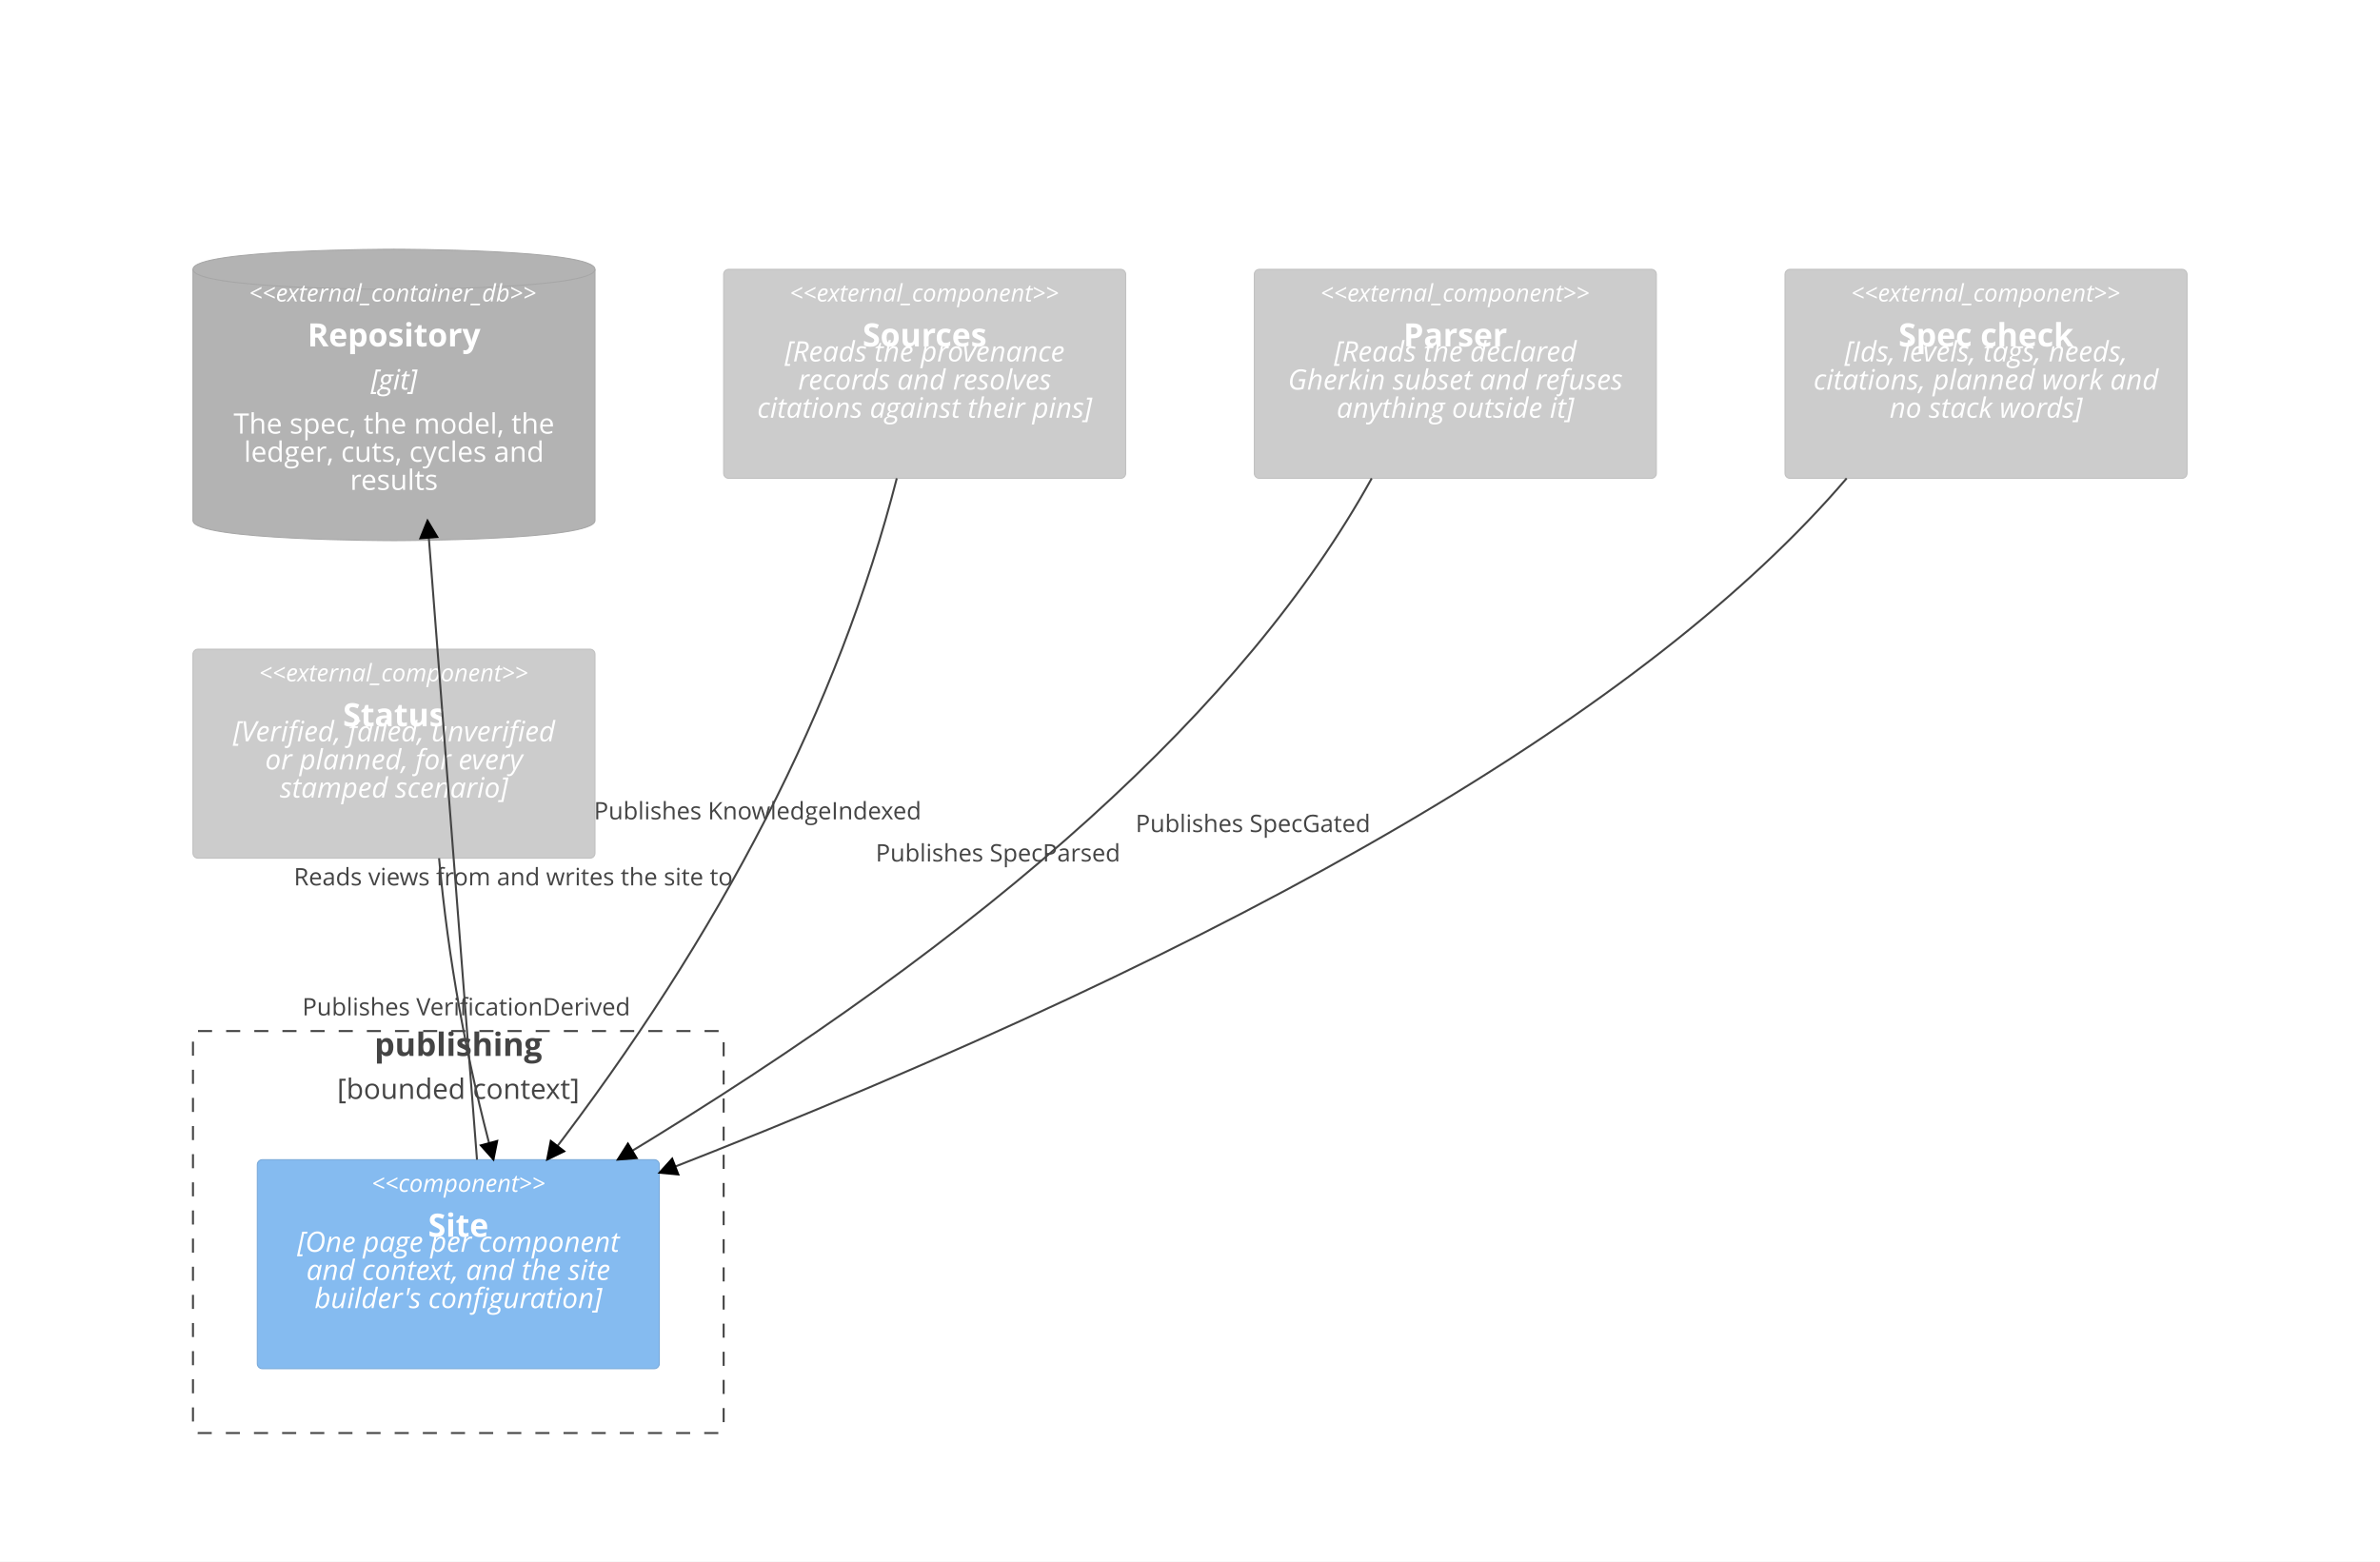
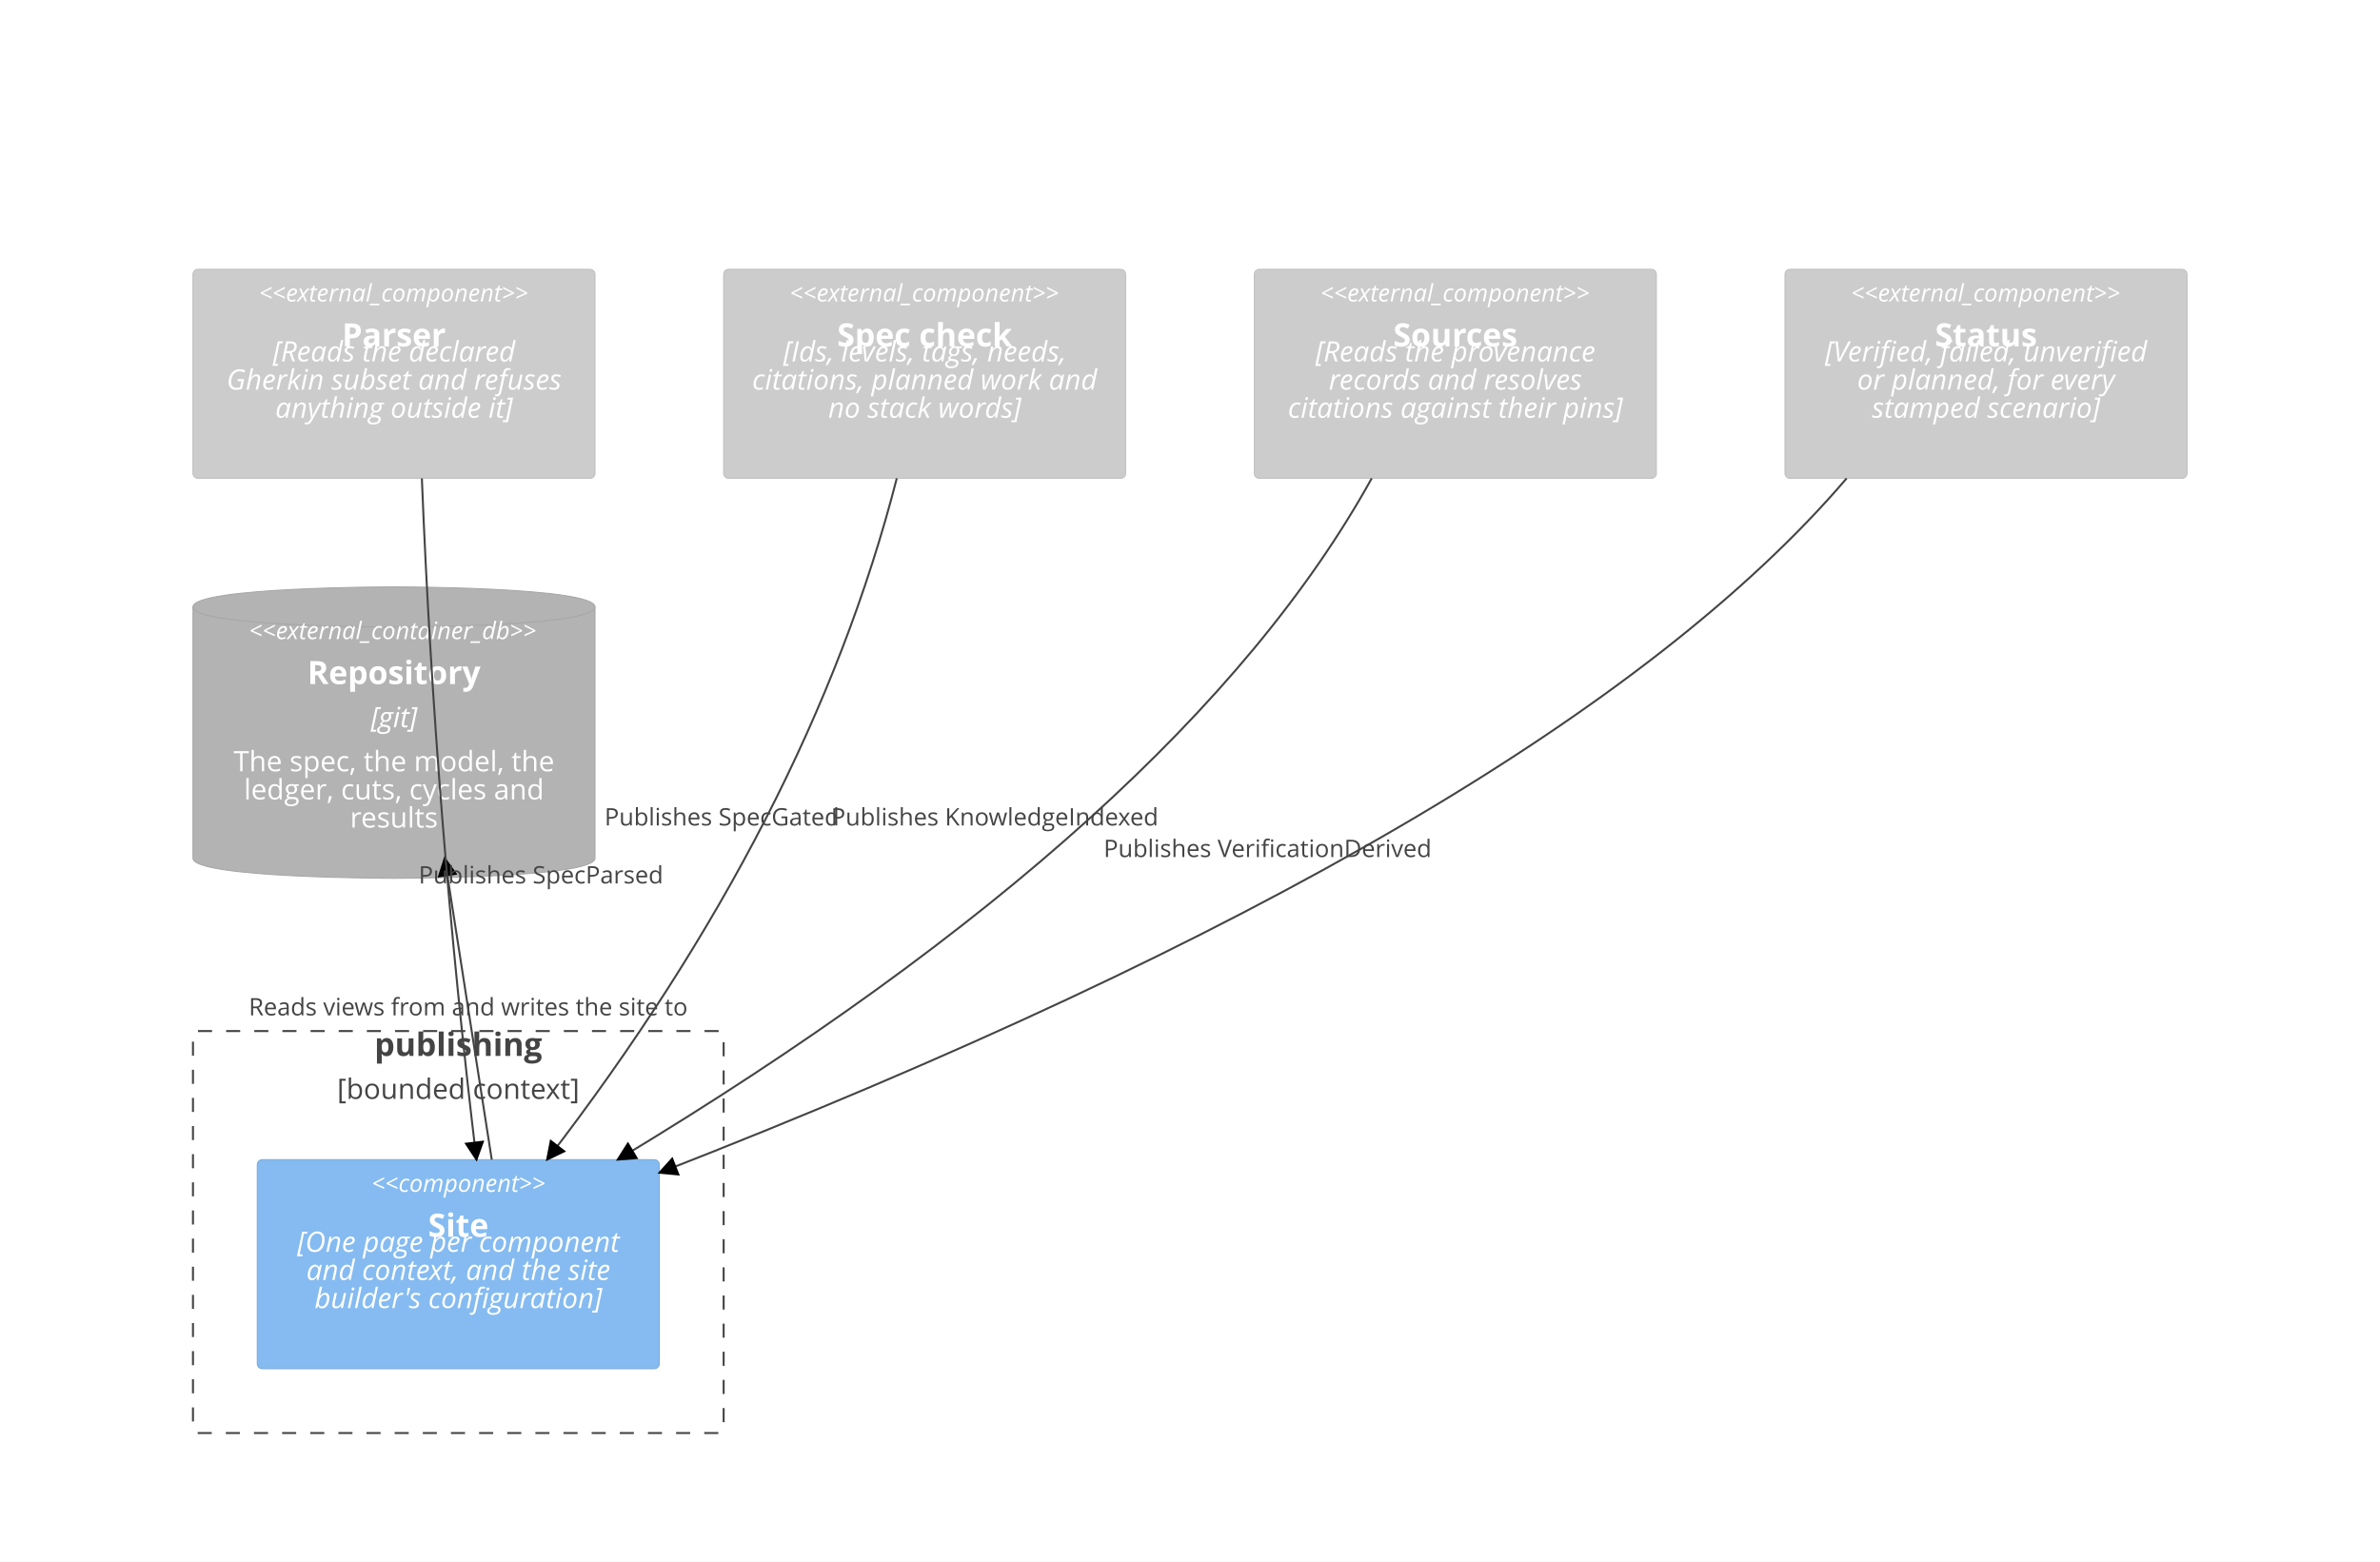
<svg xmlns="http://www.w3.org/2000/svg" width="100%" viewBox="0 -8 1184 777" style="max-width: 1184.000px;">
  <rect x="0" y="-8" width="1184" height="777" fill="#FFFFFF" />
  <defs>
    <symbol id="computer" width="24" height="24">
      <path transform="scale(.5)" d="M2 2v13h20v-13h-20zm18 11h-16v-9h16v9zm-10.228 6l.466-1h3.524l.467 1h-4.457zm14.228 3h-24l2-6h2.104l-1.33 4h18.45l-1.297-4h2.073l2 6zm-5-10h-14v-7h14v7z" />
    </symbol>
  </defs>
  <defs>
    <symbol id="database" fill-rule="evenodd" clip-rule="evenodd">
      <path transform="scale(.5)" d="M12.258.001l.256.004.255.005.253.008.251.01.249.012.247.015.246.016.242.019.241.02.239.023.236.024.233.027.231.028.229.031.225.032.223.034.22.036.217.038.214.04.211.041.208.043.205.045.201.046.198.048.194.05.191.051.187.053.183.054.18.056.175.057.172.059.168.06.163.061.16.063.155.064.15.066.074.033.073.033.071.034.07.034.069.035.068.035.067.035.066.035.064.036.064.036.062.036.06.036.06.037.058.037.058.037.055.038.055.038.053.038.052.038.051.039.05.039.048.039.047.039.045.04.044.04.043.04.041.04.04.041.039.041.037.041.036.041.034.041.033.042.032.042.03.042.029.042.027.042.026.043.024.043.023.043.021.043.02.043.018.044.017.043.015.044.013.044.012.044.011.045.009.044.007.045.006.045.004.045.002.045.001.045v17l-.001.045-.002.045-.004.045-.006.045-.007.045-.009.044-.011.045-.012.044-.013.044-.015.044-.017.043-.018.044-.02.043-.021.043-.023.043-.024.043-.026.043-.027.042-.029.042-.03.042-.032.042-.033.042-.034.041-.036.041-.037.041-.039.041-.04.041-.041.04-.043.04-.044.04-.045.04-.047.039-.048.039-.05.039-.051.039-.052.038-.053.038-.055.038-.055.038-.058.037-.058.037-.06.037-.06.036-.062.036-.064.036-.064.036-.066.035-.067.035-.068.035-.069.035-.07.034-.071.034-.073.033-.074.033-.15.066-.155.064-.16.063-.163.061-.168.06-.172.059-.175.057-.18.056-.183.054-.187.053-.191.051-.194.05-.198.048-.201.046-.205.045-.208.043-.211.041-.214.04-.217.038-.22.036-.223.034-.225.032-.229.031-.231.028-.233.027-.236.024-.239.023-.241.02-.242.019-.246.016-.247.015-.249.012-.251.01-.253.008-.255.005-.256.004-.258.001-.258-.001-.256-.004-.255-.005-.253-.008-.251-.01-.249-.012-.247-.015-.245-.016-.243-.019-.241-.02-.238-.023-.236-.024-.234-.027-.231-.028-.228-.031-.226-.032-.223-.034-.22-.036-.217-.038-.214-.04-.211-.041-.208-.043-.204-.045-.201-.046-.198-.048-.195-.05-.19-.051-.187-.053-.184-.054-.179-.056-.176-.057-.172-.059-.167-.06-.164-.061-.159-.063-.155-.064-.151-.066-.074-.033-.072-.033-.072-.034-.07-.034-.069-.035-.068-.035-.067-.035-.066-.035-.064-.036-.063-.036-.062-.036-.061-.036-.06-.037-.058-.037-.057-.037-.056-.038-.055-.038-.053-.038-.052-.038-.051-.039-.049-.039-.049-.039-.046-.039-.046-.04-.044-.04-.043-.04-.041-.04-.04-.041-.039-.041-.037-.041-.036-.041-.034-.041-.033-.042-.032-.042-.03-.042-.029-.042-.027-.042-.026-.043-.024-.043-.023-.043-.021-.043-.02-.043-.018-.044-.017-.043-.015-.044-.013-.044-.012-.044-.011-.045-.009-.044-.007-.045-.006-.045-.004-.045-.002-.045-.001-.045v-17l.001-.045.002-.045.004-.045.006-.045.007-.045.009-.044.011-.045.012-.044.013-.044.015-.044.017-.043.018-.044.02-.043.021-.043.023-.043.024-.043.026-.043.027-.042.029-.042.03-.042.032-.042.033-.042.034-.041.036-.041.037-.041.039-.041.04-.041.041-.04.043-.04.044-.04.046-.04.046-.039.049-.039.049-.039.051-.039.052-.038.053-.038.055-.038.056-.038.057-.037.058-.037.06-.037.061-.036.062-.036.063-.036.064-.036.066-.035.067-.035.068-.035.069-.035.07-.034.072-.034.072-.033.074-.033.151-.066.155-.064.159-.063.164-.061.167-.06.172-.059.176-.057.179-.056.184-.054.187-.053.19-.051.195-.05.198-.048.201-.046.204-.045.208-.043.211-.041.214-.04.217-.038.22-.036.223-.034.226-.032.228-.031.231-.028.234-.027.236-.024.238-.023.241-.02.243-.019.245-.016.247-.015.249-.012.251-.01.253-.008.255-.005.256-.004.258-.001.258.001z" />
    </symbol>
  </defs>
  <defs>
    <symbol id="clock" width="24" height="24">
      <path transform="scale(.5)" d="M12 2c5.514 0 10 4.486 10 10s-4.486 10-10 10-10-4.486-10-10 4.486-10 10-10zm0-2c-6.627 0-12 5.373-12 12s5.373 12 12 12 12-5.373 12-12-5.373-12-12-12zm5.848 12.459c.202.038.202.333.001.372-1.907.361-6.045 1.111-6.547 1.111-.719 0-1.301-.582-1.301-1.301 0-.512.77-5.447 1.125-7.445.034-.192.312-.181.343.014l.985 6.238 5.394 1.011z" />
    </symbol>
  </defs>
  <g class="person-man">
-     <path fill="#B3B3B3" stroke-width="0.5" stroke="#A6A6A6" d="M96,126c0,-10 100,-10 100,-10c0,0 100,0 100,10l0,125c0,10 -100,10 -100,10c0,0 -100,0 -100,-10l0,-125" />
-     <path fill="none" stroke-width="0.5" stroke="#A6A6A6" d="M96,126c0,10 100,10 100,10c0,0 100,0 100,-10" />
-     <text fill="#FFFFFF" font-family="Open Sans,sans-serif" font-size="12" font-style="italic" lengthAdjust="spacing" textLength="143" x="124" y="142">&lt;&lt;external_container_db&gt;&gt;</text>
+     <rect x="96" y="126" fill="#CCCCCC" stroke="#BFBFBF" width="200" height="104" rx="2.5" ry="2.5" stroke-width="0.5" />
+     <text fill="#FFFFFF" font-family="Open Sans,sans-serif" font-size="12" font-style="italic" lengthAdjust="spacing" textLength="133" x="129" y="142">&lt;&lt;external_component&gt;&gt;</text>
    <text x="196.00" y="160.00" dominant-baseline="middle" fill="#FFFFFF" style="text-anchor: middle; font-size: 16px; font-weight: bold; font-family: Open Sans,sans-serif">
-       <tspan dy="0.00" alignment-baseline="mathematical">Repository</tspan>
+       <tspan dy="0.00" alignment-baseline="mathematical">Parser</tspan>
    </text>
    <text x="196.00" y="182.00" dominant-baseline="middle" fill="#FFFFFF" style="text-anchor: middle; font-size: 14px; font-weight: normal; font-family: Open Sans,sans-serif" font-style="italic">
-       <tspan dy="0.00" alignment-baseline="mathematical">[git]</tspan>
+       <tspan dy="-14.00" alignment-baseline="mathematical">[Reads the declared</tspan>
    </text>
-     <text x="196.00" y="218.00" dominant-baseline="middle" fill="#FFFFFF" style="text-anchor: middle; font-size: 14px; font-weight: normal; font-family: Open Sans,sans-serif">
-       <tspan dy="-14.00" alignment-baseline="mathematical">The spec, the model, the</tspan>
+     <text x="196.00" y="182.00" dominant-baseline="middle" fill="#FFFFFF" style="text-anchor: middle; font-size: 14px; font-weight: normal; font-family: Open Sans,sans-serif" font-style="italic">
+       <tspan dy="0.00" alignment-baseline="mathematical">Gherkin subset and refuses</tspan>
    </text>
-     <text x="196.00" y="218.00" dominant-baseline="middle" fill="#FFFFFF" style="text-anchor: middle; font-size: 14px; font-weight: normal; font-family: Open Sans,sans-serif">
-       <tspan dy="0.00" alignment-baseline="mathematical">ledger, cuts, cycles and</tspan>
-     </text>
-     <text x="196.00" y="218.00" dominant-baseline="middle" fill="#FFFFFF" style="text-anchor: middle; font-size: 14px; font-weight: normal; font-family: Open Sans,sans-serif">
-       <tspan dy="14.00" alignment-baseline="mathematical">results</tspan>
+     <text x="196.00" y="182.00" dominant-baseline="middle" fill="#FFFFFF" style="text-anchor: middle; font-size: 14px; font-weight: normal; font-family: Open Sans,sans-serif" font-style="italic">
+       <tspan dy="14.00" alignment-baseline="mathematical">anything outside it]</tspan>
    </text>
  </g>
  <g class="person-man">
    <rect x="360" y="126" fill="#CCCCCC" stroke="#BFBFBF" width="200" height="104" rx="2.5" ry="2.5" stroke-width="0.5" />
    <text fill="#FFFFFF" font-family="Open Sans,sans-serif" font-size="12" font-style="italic" lengthAdjust="spacing" textLength="133" x="393" y="142">&lt;&lt;external_component&gt;&gt;</text>
    <text x="460.00" y="160.00" dominant-baseline="middle" fill="#FFFFFF" style="text-anchor: middle; font-size: 16px; font-weight: bold; font-family: Open Sans,sans-serif">
-       <tspan dy="0.00" alignment-baseline="mathematical">Sources</tspan>
+       <tspan dy="0.00" alignment-baseline="mathematical">Spec check</tspan>
    </text>
    <text x="460.00" y="182.00" dominant-baseline="middle" fill="#FFFFFF" style="text-anchor: middle; font-size: 14px; font-weight: normal; font-family: Open Sans,sans-serif" font-style="italic">
-       <tspan dy="-14.00" alignment-baseline="mathematical">[Reads the provenance</tspan>
+       <tspan dy="-14.00" alignment-baseline="mathematical">[Ids, levels, tags, needs,</tspan>
    </text>
    <text x="460.00" y="182.00" dominant-baseline="middle" fill="#FFFFFF" style="text-anchor: middle; font-size: 14px; font-weight: normal; font-family: Open Sans,sans-serif" font-style="italic">
-       <tspan dy="0.00" alignment-baseline="mathematical">records and resolves</tspan>
+       <tspan dy="0.00" alignment-baseline="mathematical">citations, planned work and</tspan>
    </text>
    <text x="460.00" y="182.00" dominant-baseline="middle" fill="#FFFFFF" style="text-anchor: middle; font-size: 14px; font-weight: normal; font-family: Open Sans,sans-serif" font-style="italic">
-       <tspan dy="14.00" alignment-baseline="mathematical">citations against their pins]</tspan>
+       <tspan dy="14.00" alignment-baseline="mathematical">no stack words]</tspan>
    </text>
  </g>
  <g class="person-man">
    <rect x="624" y="126" fill="#CCCCCC" stroke="#BFBFBF" width="200" height="104" rx="2.5" ry="2.5" stroke-width="0.5" />
    <text fill="#FFFFFF" font-family="Open Sans,sans-serif" font-size="12" font-style="italic" lengthAdjust="spacing" textLength="133" x="657" y="142">&lt;&lt;external_component&gt;&gt;</text>
    <text x="724.00" y="160.00" dominant-baseline="middle" fill="#FFFFFF" style="text-anchor: middle; font-size: 16px; font-weight: bold; font-family: Open Sans,sans-serif">
-       <tspan dy="0.00" alignment-baseline="mathematical">Parser</tspan>
+       <tspan dy="0.00" alignment-baseline="mathematical">Sources</tspan>
    </text>
    <text x="724.00" y="182.00" dominant-baseline="middle" fill="#FFFFFF" style="text-anchor: middle; font-size: 14px; font-weight: normal; font-family: Open Sans,sans-serif" font-style="italic">
-       <tspan dy="-14.00" alignment-baseline="mathematical">[Reads the declared</tspan>
+       <tspan dy="-14.00" alignment-baseline="mathematical">[Reads the provenance</tspan>
    </text>
    <text x="724.00" y="182.00" dominant-baseline="middle" fill="#FFFFFF" style="text-anchor: middle; font-size: 14px; font-weight: normal; font-family: Open Sans,sans-serif" font-style="italic">
-       <tspan dy="0.00" alignment-baseline="mathematical">Gherkin subset and refuses</tspan>
+       <tspan dy="0.00" alignment-baseline="mathematical">records and resolves</tspan>
    </text>
    <text x="724.00" y="182.00" dominant-baseline="middle" fill="#FFFFFF" style="text-anchor: middle; font-size: 14px; font-weight: normal; font-family: Open Sans,sans-serif" font-style="italic">
-       <tspan dy="14.00" alignment-baseline="mathematical">anything outside it]</tspan>
+       <tspan dy="14.00" alignment-baseline="mathematical">citations against their pins]</tspan>
    </text>
  </g>
  <g class="person-man">
    <rect x="888" y="126" fill="#CCCCCC" stroke="#BFBFBF" width="200" height="104" rx="2.5" ry="2.5" stroke-width="0.5" />
    <text fill="#FFFFFF" font-family="Open Sans,sans-serif" font-size="12" font-style="italic" lengthAdjust="spacing" textLength="133" x="921" y="142">&lt;&lt;external_component&gt;&gt;</text>
    <text x="988.00" y="160.00" dominant-baseline="middle" fill="#FFFFFF" style="text-anchor: middle; font-size: 16px; font-weight: bold; font-family: Open Sans,sans-serif">
-       <tspan dy="0.00" alignment-baseline="mathematical">Spec check</tspan>
+       <tspan dy="0.00" alignment-baseline="mathematical">Status</tspan>
    </text>
    <text x="988.00" y="182.00" dominant-baseline="middle" fill="#FFFFFF" style="text-anchor: middle; font-size: 14px; font-weight: normal; font-family: Open Sans,sans-serif" font-style="italic">
-       <tspan dy="-14.00" alignment-baseline="mathematical">[Ids, levels, tags, needs,</tspan>
+       <tspan dy="-14.00" alignment-baseline="mathematical">[Verified, failed, unverified</tspan>
    </text>
    <text x="988.00" y="182.00" dominant-baseline="middle" fill="#FFFFFF" style="text-anchor: middle; font-size: 14px; font-weight: normal; font-family: Open Sans,sans-serif" font-style="italic">
-       <tspan dy="0.00" alignment-baseline="mathematical">citations, planned work and</tspan>
+       <tspan dy="0.00" alignment-baseline="mathematical">or planned, for every</tspan>
    </text>
    <text x="988.00" y="182.00" dominant-baseline="middle" fill="#FFFFFF" style="text-anchor: middle; font-size: 14px; font-weight: normal; font-family: Open Sans,sans-serif" font-style="italic">
-       <tspan dy="14.00" alignment-baseline="mathematical">no stack words]</tspan>
+       <tspan dy="14.00" alignment-baseline="mathematical">stamped scenario]</tspan>
    </text>
  </g>
  <g class="person-man">
-     <rect x="96" y="315" fill="#CCCCCC" stroke="#BFBFBF" width="200" height="104" rx="2.5" ry="2.5" stroke-width="0.5" />
-     <text fill="#FFFFFF" font-family="Open Sans,sans-serif" font-size="12" font-style="italic" lengthAdjust="spacing" textLength="133" x="129" y="331">&lt;&lt;external_component&gt;&gt;</text>
-     <text x="196.00" y="349.00" dominant-baseline="middle" fill="#FFFFFF" style="text-anchor: middle; font-size: 16px; font-weight: bold; font-family: Open Sans,sans-serif">
-       <tspan dy="0.00" alignment-baseline="mathematical">Status</tspan>
+     <path fill="#B3B3B3" stroke-width="0.5" stroke="#A6A6A6" d="M96,294c0,-10 100,-10 100,-10c0,0 100,0 100,10l0,125c0,10 -100,10 -100,10c0,0 -100,0 -100,-10l0,-125" />
+     <path fill="none" stroke-width="0.5" stroke="#A6A6A6" d="M96,294c0,10 100,10 100,10c0,0 100,0 100,-10" />
+     <text fill="#FFFFFF" font-family="Open Sans,sans-serif" font-size="12" font-style="italic" lengthAdjust="spacing" textLength="143" x="124" y="310">&lt;&lt;external_container_db&gt;&gt;</text>
+     <text x="196.00" y="328.00" dominant-baseline="middle" fill="#FFFFFF" style="text-anchor: middle; font-size: 16px; font-weight: bold; font-family: Open Sans,sans-serif">
+       <tspan dy="0.00" alignment-baseline="mathematical">Repository</tspan>
    </text>
-     <text x="196.00" y="371.00" dominant-baseline="middle" fill="#FFFFFF" style="text-anchor: middle; font-size: 14px; font-weight: normal; font-family: Open Sans,sans-serif" font-style="italic">
-       <tspan dy="-14.00" alignment-baseline="mathematical">[Verified, failed, unverified</tspan>
+     <text x="196.00" y="350.00" dominant-baseline="middle" fill="#FFFFFF" style="text-anchor: middle; font-size: 14px; font-weight: normal; font-family: Open Sans,sans-serif" font-style="italic">
+       <tspan dy="0.00" alignment-baseline="mathematical">[git]</tspan>
    </text>
-     <text x="196.00" y="371.00" dominant-baseline="middle" fill="#FFFFFF" style="text-anchor: middle; font-size: 14px; font-weight: normal; font-family: Open Sans,sans-serif" font-style="italic">
-       <tspan dy="0.00" alignment-baseline="mathematical">or planned, for every</tspan>
+     <text x="196.00" y="386.00" dominant-baseline="middle" fill="#FFFFFF" style="text-anchor: middle; font-size: 14px; font-weight: normal; font-family: Open Sans,sans-serif">
+       <tspan dy="-14.00" alignment-baseline="mathematical">The spec, the model, the</tspan>
    </text>
-     <text x="196.00" y="371.00" dominant-baseline="middle" fill="#FFFFFF" style="text-anchor: middle; font-size: 14px; font-weight: normal; font-family: Open Sans,sans-serif" font-style="italic">
-       <tspan dy="14.00" alignment-baseline="mathematical">stamped scenario]</tspan>
+     <text x="196.00" y="386.00" dominant-baseline="middle" fill="#FFFFFF" style="text-anchor: middle; font-size: 14px; font-weight: normal; font-family: Open Sans,sans-serif">
+       <tspan dy="0.00" alignment-baseline="mathematical">ledger, cuts, cycles and</tspan>
+     </text>
+     <text x="196.00" y="386.00" dominant-baseline="middle" fill="#FFFFFF" style="text-anchor: middle; font-size: 14px; font-weight: normal; font-family: Open Sans,sans-serif">
+       <tspan dy="14.00" alignment-baseline="mathematical">results</tspan>
    </text>
  </g>
  <g class="person-man">
    <rect x="128" y="569" fill="#85BBF0" stroke="#78A8D8" width="200" height="104" rx="2.5" ry="2.5" stroke-width="0.5" />
    <text fill="#FFFFFF" font-family="Open Sans,sans-serif" font-size="12" font-style="italic" lengthAdjust="spacing" textLength="86" x="185" y="585">&lt;&lt;component&gt;&gt;</text>
    <text x="228.00" y="603.00" dominant-baseline="middle" fill="#FFFFFF" style="text-anchor: middle; font-size: 16px; font-weight: bold; font-family: Open Sans,sans-serif">
      <tspan dy="0.00" alignment-baseline="mathematical">Site</tspan>
    </text>
    <text x="228.00" y="625.00" dominant-baseline="middle" fill="#FFFFFF" style="text-anchor: middle; font-size: 14px; font-weight: normal; font-family: Open Sans,sans-serif" font-style="italic">
      <tspan dy="-14.00" alignment-baseline="mathematical">[One page per component</tspan>
    </text>
    <text x="228.00" y="625.00" dominant-baseline="middle" fill="#FFFFFF" style="text-anchor: middle; font-size: 14px; font-weight: normal; font-family: Open Sans,sans-serif" font-style="italic">
      <tspan dy="0.00" alignment-baseline="mathematical">and context, and the site</tspan>
    </text>
    <text x="228.00" y="625.00" dominant-baseline="middle" fill="#FFFFFF" style="text-anchor: middle; font-size: 14px; font-weight: normal; font-family: Open Sans,sans-serif" font-style="italic">
      <tspan dy="14.00" alignment-baseline="mathematical">builder's configuration]</tspan>
    </text>
  </g>
  <g>
    <rect x="96" y="505" fill="none" stroke="#444444" width="264" height="200" rx="2.5" ry="2.5" stroke-width="1" stroke-dasharray="7.0,7.0" />
    <text x="228.00" y="513.00" dominant-baseline="middle" fill="#444444" style="text-anchor: middle; font-size: 16px; font-weight: bold; font-family: Open Sans,sans-serif">
      <tspan dy="0.00" alignment-baseline="mathematical">publishing</tspan>
    </text>
    <text x="228.00" y="535.00" dominant-baseline="middle" fill="#444444" style="text-anchor: middle; font-size: 14px; font-weight: normal; font-family: Open Sans,sans-serif">
      <tspan dy="0.00" alignment-baseline="mathematical">[bounded context]</tspan>
    </text>
  </g>
  <defs>
    <marker id="arrowhead" refX="9" refY="5" markerUnits="userSpaceOnUse" markerWidth="12" markerHeight="12" orient="auto">
      <path d="M 0 0 L 10 5 L 0 10 z" />
    </marker>
  </defs>
  <defs>
    <marker id="arrowend" refX="1" refY="5" markerUnits="userSpaceOnUse" markerWidth="12" markerHeight="12" orient="auto">
      <path d="M 10 0 L 0 5 L 10 10 z" />
    </marker>
  </defs>
  <defs>
    <marker id="crosshead" markerWidth="15" markerHeight="8" orient="auto" refX="16" refY="4">
      <path fill="black" stroke="#000000" stroke-width="1px" d="M 9,2 V 6 L16,4 Z" style="stroke-dasharray: 0, 0;" />
      <path fill="none" stroke="#000000" stroke-width="1px" d="M 0,1 L 6,7 M 6,1 L 0,7" style="stroke-dasharray: 0, 0;" />
    </marker>
  </defs>
  <defs>
    <marker id="filled-head" refX="18" refY="7" markerWidth="20" markerHeight="28" orient="auto">
      <path d="M 18,7 L9,13 L14,7 L9,1 Z" />
    </marker>
  </defs>
  <g>
-     <line x1="237.29" y1="569.00" x2="212.67" y2="251.00" stroke-width="1" stroke="#444444" style="fill: none;" marker-end="url(#arrowhead)" />
-     <text x="255.36" y="429.31" dominant-baseline="middle" fill="#444444" style="text-anchor: middle; font-size: 12px; font-weight: normal; font-family: Open Sans,sans-serif">
+     <line x1="244.64" y1="569.00" x2="221.23" y2="419.00" stroke-width="1" stroke="#444444" style="fill: none;" marker-end="url(#arrowhead)" />
+     <text x="232.93" y="494.00" dominant-baseline="middle" fill="#444444" style="text-anchor: middle; font-size: 12px; font-weight: normal; font-family: Open Sans,sans-serif">
      <tspan dy="0.00" alignment-baseline="mathematical">Reads views from and writes the site to</tspan>
    </text>
-     <path fill="none" stroke-width="1" stroke="#444444" d="M446.13,230.00 Q402.64,399.50 272.15,569.00" marker-end="url(#arrowhead)" />
-     <text x="376.89" y="396.47" dominant-baseline="middle" fill="#444444" style="text-anchor: middle; font-size: 12px; font-weight: normal; font-family: Open Sans,sans-serif">
+     <path fill="none" stroke-width="1" stroke="#444444" d="M682.40,230.00 Q588.62,399.50 307.26,569.00" marker-end="url(#arrowhead)" />
+     <text x="494.83" y="399.50" dominant-baseline="middle" fill="#444444" style="text-anchor: middle; font-size: 12px; font-weight: normal; font-family: Open Sans,sans-serif">
      <tspan dy="0.00" alignment-baseline="mathematical">Publishes KnowledgeIndexed</tspan>
    </text>
-     <path fill="none" stroke-width="1" stroke="#444444" d="M682.40,230.00 Q588.62,399.50 307.26,569.00" marker-end="url(#arrowhead)" />
-     <text x="496.47" y="417.42" dominant-baseline="middle" fill="#444444" style="text-anchor: middle; font-size: 12px; font-weight: normal; font-family: Open Sans,sans-serif">
+     <path fill="none" stroke-width="1" stroke="#444444" d="M209.87,230.00 Q216.66,399.50 237.04,569.00" marker-end="url(#arrowhead)" />
+     <text x="269.11" y="428.34" dominant-baseline="middle" fill="#444444" style="text-anchor: middle; font-size: 12px; font-weight: normal; font-family: Open Sans,sans-serif">
      <tspan dy="0.00" alignment-baseline="mathematical">Publishes SpecParsed</tspan>
    </text>
-     <path fill="none" stroke-width="1" stroke="#444444" d="M918.67,230.00 Q771.00,402.77 328.00,575.53" marker-end="url(#arrowhead)" />
-     <text x="623.33" y="402.77" dominant-baseline="middle" fill="#444444" style="text-anchor: middle; font-size: 12px; font-weight: normal; font-family: Open Sans,sans-serif">
+     <path fill="none" stroke-width="1" stroke="#444444" d="M446.13,230.00 Q402.64,399.50 272.15,569.00" marker-end="url(#arrowhead)" />
+     <text x="359.14" y="399.50" dominant-baseline="middle" fill="#444444" style="text-anchor: middle; font-size: 12px; font-weight: normal; font-family: Open Sans,sans-serif">
      <tspan dy="0.00" alignment-baseline="mathematical">Publishes SpecGated</tspan>
    </text>
-     <path fill="none" stroke-width="1" stroke="#444444" d="M218.43,419.00 Q225.20,494.00 245.50,569.00" marker-end="url(#arrowhead)" />
-     <text x="231.97" y="494.00" dominant-baseline="middle" fill="#444444" style="text-anchor: middle; font-size: 12px; font-weight: normal; font-family: Open Sans,sans-serif">
+     <path fill="none" stroke-width="1" stroke="#444444" d="M918.67,230.00 Q771.00,402.77 328.00,575.53" marker-end="url(#arrowhead)" />
+     <text x="630.60" y="415.20" dominant-baseline="middle" fill="#444444" style="text-anchor: middle; font-size: 12px; font-weight: normal; font-family: Open Sans,sans-serif">
      <tspan dy="0.00" alignment-baseline="mathematical">Publishes VerificationDerived</tspan>
    </text>
  </g>
</svg>
